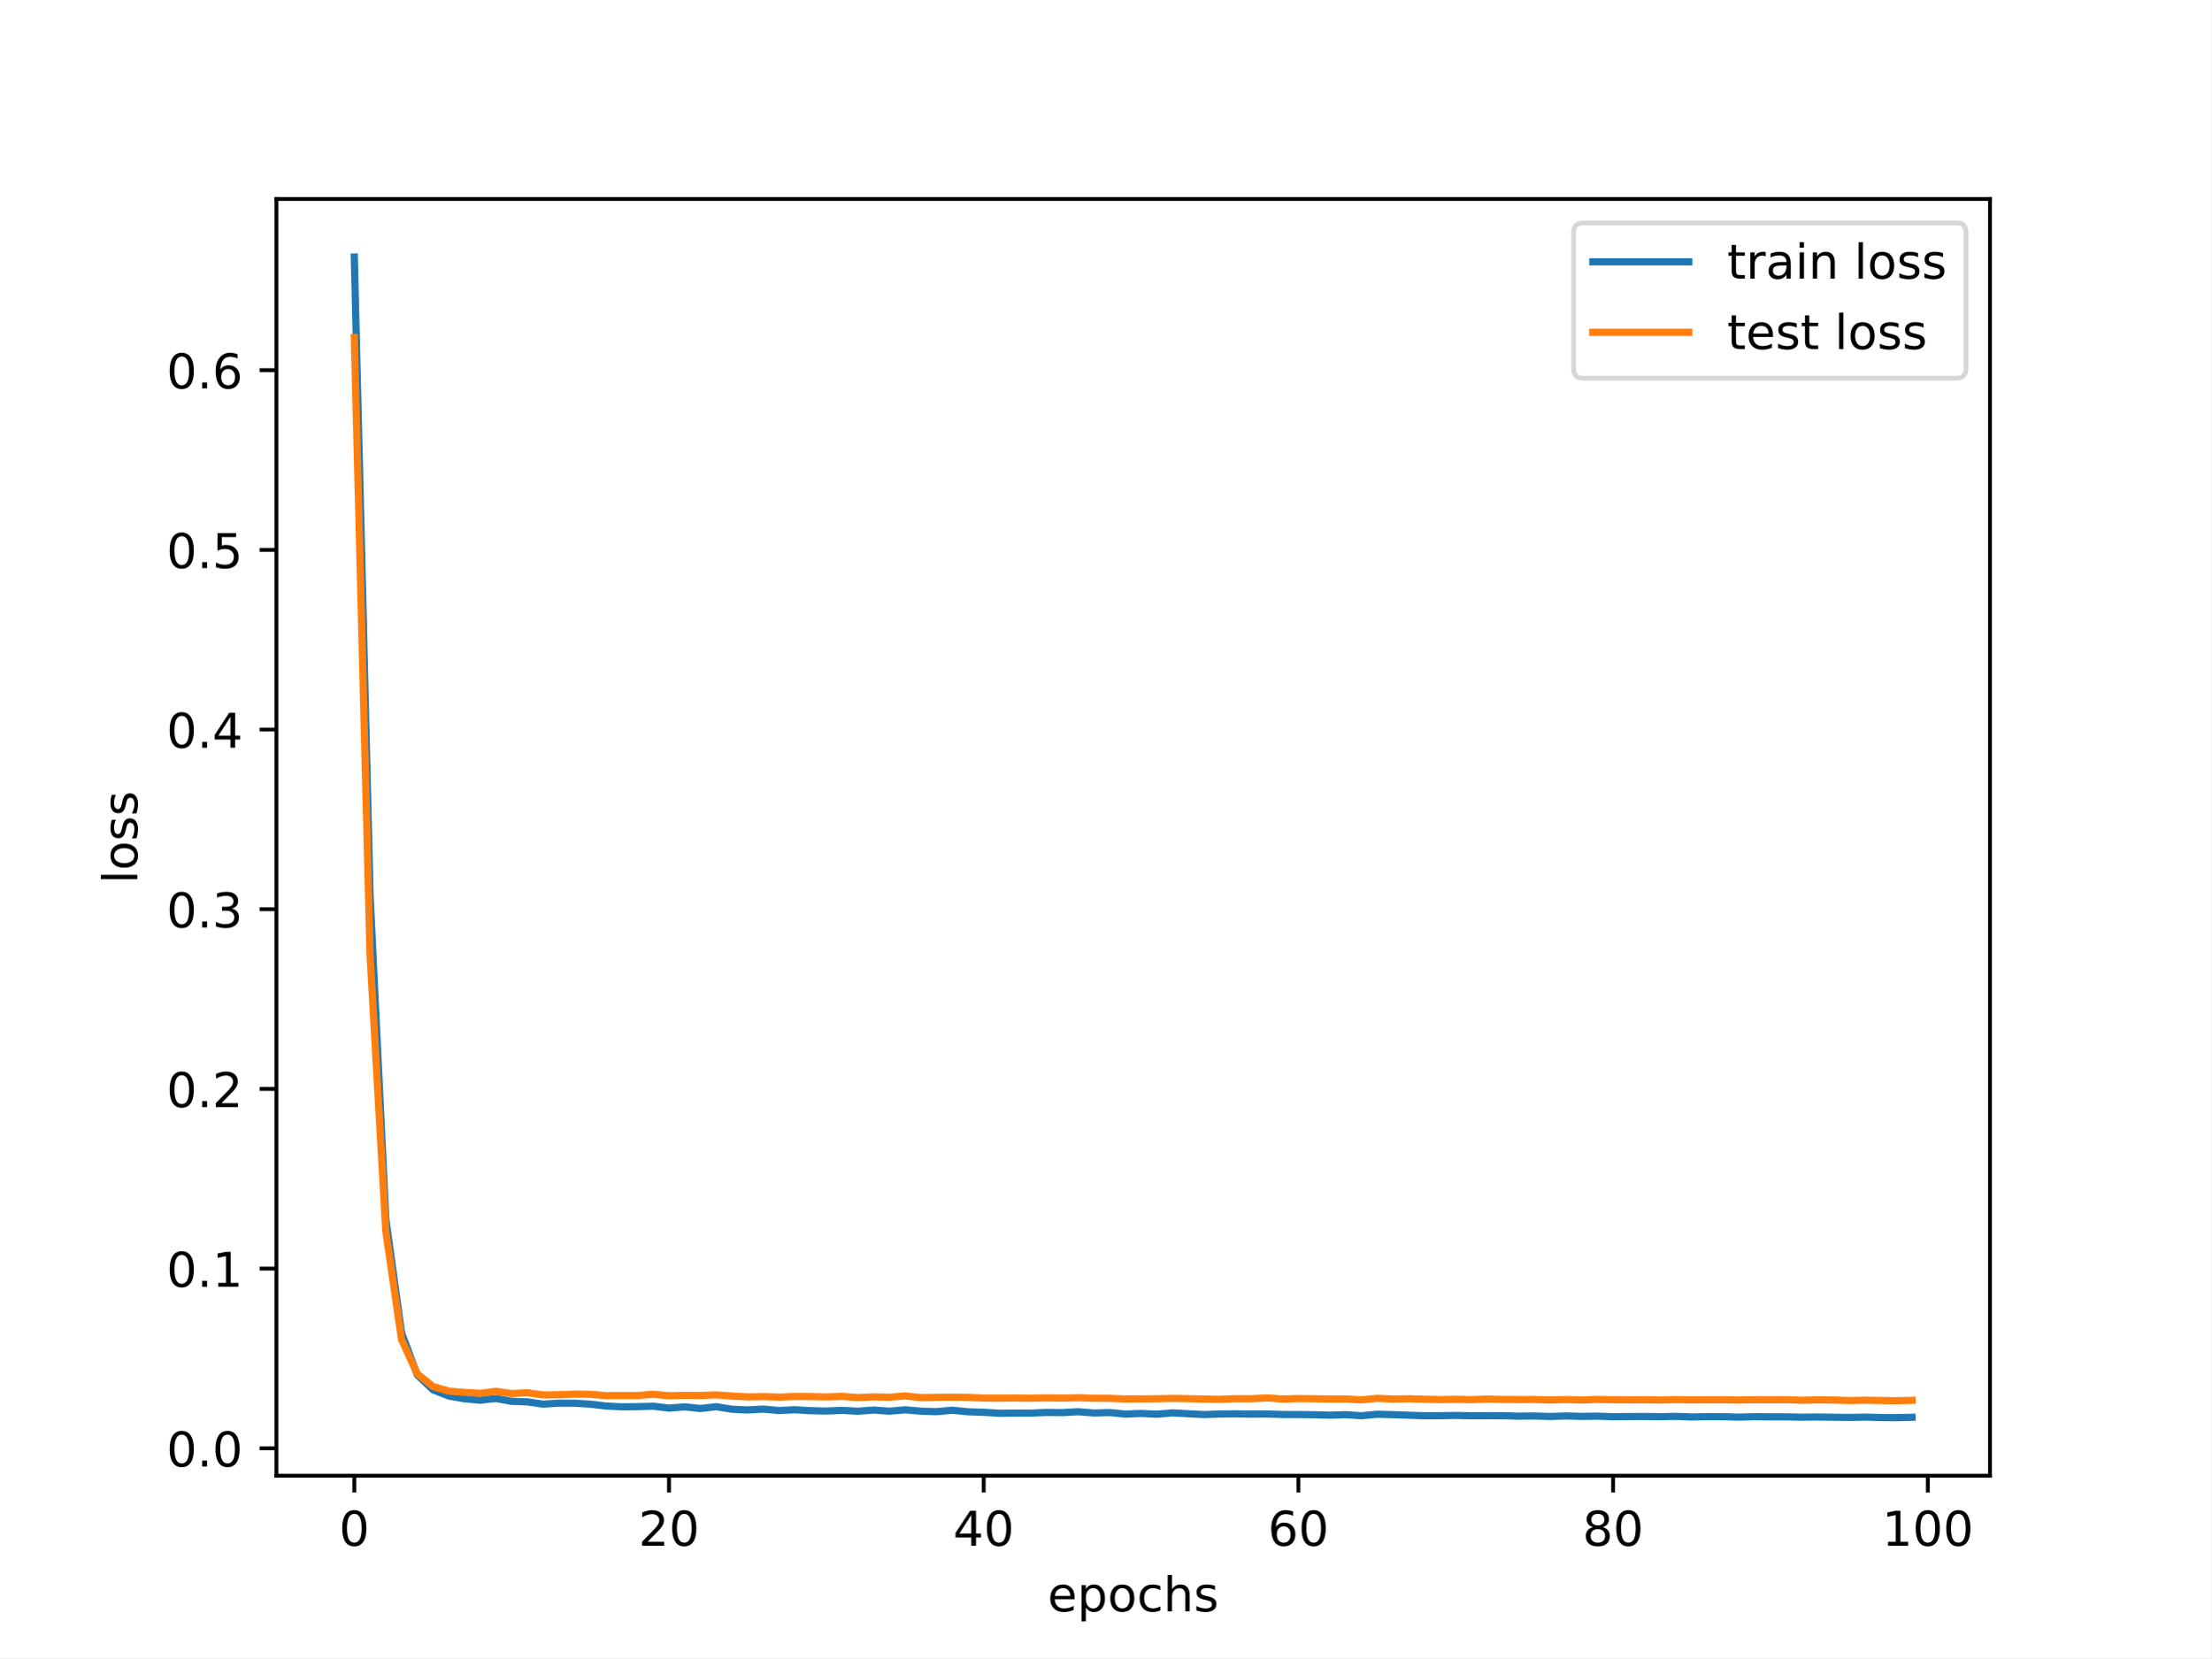
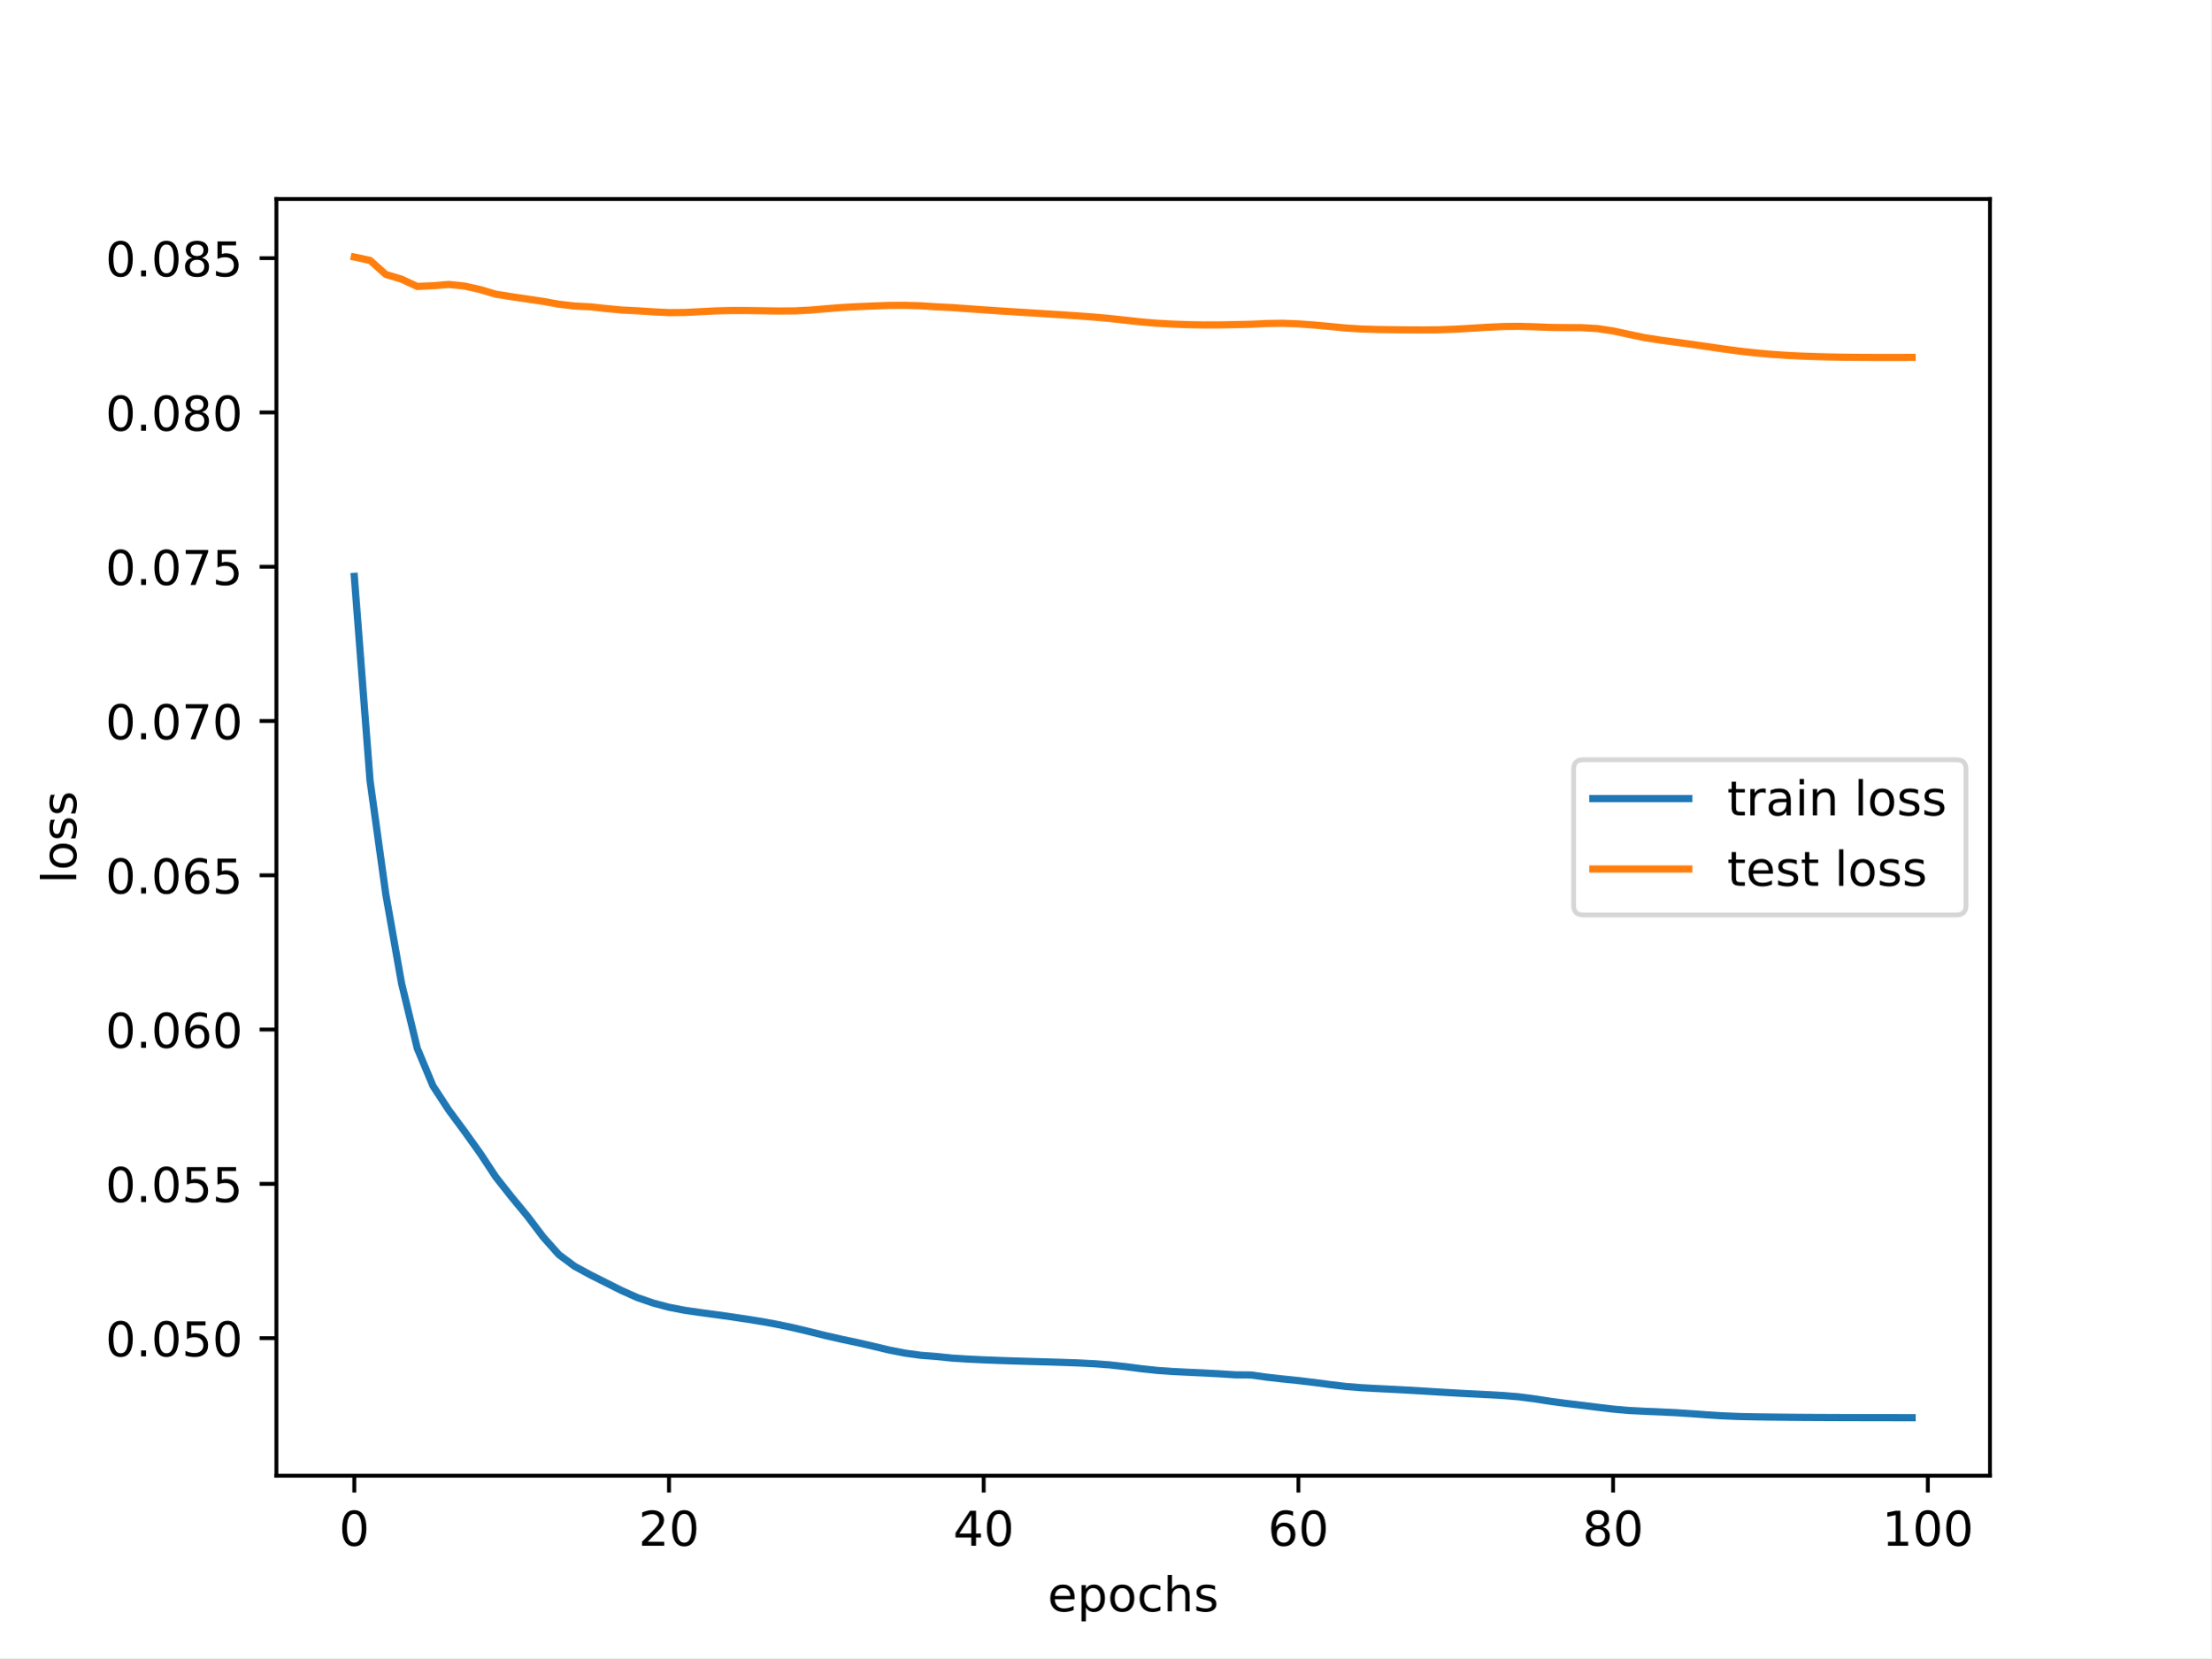
<svg xmlns="http://www.w3.org/2000/svg" xmlns:xlink="http://www.w3.org/1999/xlink" width="460.8pt" height="345.6pt" viewBox="0 0 460.8 345.6" version="1.1">
  <defs>
    <style type="text/css">*{stroke-linejoin: round; stroke-linecap: butt}</style>
  </defs>
  <g id="figure_1">
    <g id="patch_1">
      <path d="M 0 345.6  L 460.8 345.6  L 460.8 0  L 0 0  z " style="fill: #ffffff" />
    </g>
    <g id="axes_1">
      <g id="patch_2">
        <path d="M 57.6 307.584  L 414.72 307.584  L 414.72 41.472  L 57.6 41.472  z " style="fill: #ffffff" />
      </g>
      <g id="matplotlib.axis_1">
        <g id="xtick_1">
          <g id="line2d_1">
            <defs>
-               <path id="m723327fd9d" d="M 0 0  L 0 3.5  " style="stroke: #000000; stroke-width: 0.8" />
-             </defs>
-             <g>
-               <use xlink:href="#m723327fd9d" x="73.833" y="307.584" style="stroke: #000000; stroke-width: 0.8" />
+               <path id="m150bc3e325" d="M 0 0  L 0 3.5  " style="stroke: #000000; stroke-width: 0.8" />
+             </defs>
+             <g>
+               <use xlink:href="#m150bc3e325" x="73.833" y="307.584" style="stroke: #000000; stroke-width: 0.8" />
            </g>
          </g>
          <g id="text_1">
            <g transform="translate(70.65148 322.1824) scale(0.1 -0.1)">
              <defs>
                <path id="DejaVuSans-30" d="M 2034 4250  Q 1547 4250 1301 3770  Q 1056 3291 1056 2328  Q 1056 1369 1301 889  Q 1547 409 2034 409  Q 2525 409 2770 889  Q 3016 1369 3016 2328  Q 3016 3291 2770 3770  Q 2525 4250 2034 4250  z M 2034 4750  Q 2819 4750 3233 4129  Q 3647 3509 3647 2328  Q 3647 1150 3233 529  Q 2819 -91 2034 -91  Q 1250 -91 836 529  Q 422 1150 422 2328  Q 422 3509 836 4129  Q 1250 4750 2034 4750  z " transform="scale(0.015625)" />
              </defs>
              <use xlink:href="#DejaVuSans-30" />
            </g>
          </g>
        </g>
        <g id="xtick_2">
          <g id="line2d_2">
            <g>
-               <use xlink:href="#m723327fd9d" x="139.42" y="307.584" style="stroke: #000000; stroke-width: 0.8" />
+               <use xlink:href="#m150bc3e325" x="139.42" y="307.584" style="stroke: #000000; stroke-width: 0.8" />
            </g>
          </g>
          <g id="text_2">
            <g transform="translate(133.057 322.1824) scale(0.1 -0.1)">
              <defs>
                <path id="DejaVuSans-32" d="M 1228 531  L 3431 531  L 3431 0  L 469 0  L 469 531  Q 828 903 1448 1529  Q 2069 2156 2228 2338  Q 2531 2678 2651 2914  Q 2772 3150 2772 3378  Q 2772 3750 2511 3984  Q 2250 4219 1831 4219  Q 1534 4219 1204 4116  Q 875 4013 500 3803  L 500 4441  Q 881 4594 1212 4672  Q 1544 4750 1819 4750  Q 2544 4750 2975 4387  Q 3406 4025 3406 3419  Q 3406 3131 3298 2873  Q 3191 2616 2906 2266  Q 2828 2175 2409 1742  Q 1991 1309 1228 531  z " transform="scale(0.015625)" />
              </defs>
              <use xlink:href="#DejaVuSans-32" />
              <use xlink:href="#DejaVuSans-30" x="63.623" />
            </g>
          </g>
        </g>
        <g id="xtick_3">
          <g id="line2d_3">
            <g>
-               <use xlink:href="#m723327fd9d" x="205.006" y="307.584" style="stroke: #000000; stroke-width: 0.8" />
+               <use xlink:href="#m150bc3e325" x="205.006" y="307.584" style="stroke: #000000; stroke-width: 0.8" />
            </g>
          </g>
          <g id="text_3">
            <g transform="translate(198.6438 322.1824) scale(0.1 -0.1)">
              <defs>
                <path id="DejaVuSans-34" d="M 2419 4116  L 825 1625  L 2419 1625  L 2419 4116  z M 2253 4666  L 3047 4666  L 3047 1625  L 3713 1625  L 3713 1100  L 3047 1100  L 3047 0  L 2419 0  L 2419 1100  L 313 1100  L 313 1709  L 2253 4666  z " transform="scale(0.015625)" />
              </defs>
              <use xlink:href="#DejaVuSans-34" />
              <use xlink:href="#DejaVuSans-30" x="63.623" />
            </g>
          </g>
        </g>
        <g id="xtick_4">
          <g id="line2d_4">
            <g>
-               <use xlink:href="#m723327fd9d" x="270.593" y="307.584" style="stroke: #000000; stroke-width: 0.8" />
+               <use xlink:href="#m150bc3e325" x="270.593" y="307.584" style="stroke: #000000; stroke-width: 0.8" />
            </g>
          </g>
          <g id="text_4">
            <g transform="translate(264.2306 322.1824) scale(0.1 -0.1)">
              <defs>
                <path id="DejaVuSans-36" d="M 2113 2584  Q 1688 2584 1439 2293  Q 1191 2003 1191 1497  Q 1191 994 1439 701  Q 1688 409 2113 409  Q 2538 409 2786 701  Q 3034 994 3034 1497  Q 3034 2003 2786 2293  Q 2538 2584 2113 2584  z M 3366 4563  L 3366 3988  Q 3128 4100 2886 4159  Q 2644 4219 2406 4219  Q 1781 4219 1451 3797  Q 1122 3375 1075 2522  Q 1259 2794 1537 2939  Q 1816 3084 2150 3084  Q 2853 3084 3261 2657  Q 3669 2231 3669 1497  Q 3669 778 3244 343  Q 2819 -91 2113 -91  Q 1303 -91 875 529  Q 447 1150 447 2328  Q 447 3434 972 4092  Q 1497 4750 2381 4750  Q 2619 4750 2861 4703  Q 3103 4656 3366 4563  z " transform="scale(0.015625)" />
              </defs>
              <use xlink:href="#DejaVuSans-36" />
              <use xlink:href="#DejaVuSans-30" x="63.623" />
            </g>
          </g>
        </g>
        <g id="xtick_5">
          <g id="line2d_5">
            <g>
-               <use xlink:href="#m723327fd9d" x="336.18" y="307.584" style="stroke: #000000; stroke-width: 0.8" />
+               <use xlink:href="#m150bc3e325" x="336.18" y="307.584" style="stroke: #000000; stroke-width: 0.8" />
            </g>
          </g>
          <g id="text_5">
            <g transform="translate(329.8173 322.1824) scale(0.1 -0.1)">
              <defs>
                <path id="DejaVuSans-38" d="M 2034 2216  Q 1584 2216 1326 1975  Q 1069 1734 1069 1313  Q 1069 891 1326 650  Q 1584 409 2034 409  Q 2484 409 2743 651  Q 3003 894 3003 1313  Q 3003 1734 2745 1975  Q 2488 2216 2034 2216  z M 1403 2484  Q 997 2584 770 2862  Q 544 3141 544 3541  Q 544 4100 942 4425  Q 1341 4750 2034 4750  Q 2731 4750 3128 4425  Q 3525 4100 3525 3541  Q 3525 3141 3298 2862  Q 3072 2584 2669 2484  Q 3125 2378 3379 2068  Q 3634 1759 3634 1313  Q 3634 634 3220 271  Q 2806 -91 2034 -91  Q 1263 -91 848 271  Q 434 634 434 1313  Q 434 1759 690 2068  Q 947 2378 1403 2484  z M 1172 3481  Q 1172 3119 1398 2916  Q 1625 2713 2034 2713  Q 2441 2713 2670 2916  Q 2900 3119 2900 3481  Q 2900 3844 2670 4047  Q 2441 4250 2034 4250  Q 1625 4250 1398 4047  Q 1172 3844 1172 3481  z " transform="scale(0.015625)" />
              </defs>
              <use xlink:href="#DejaVuSans-38" />
              <use xlink:href="#DejaVuSans-30" x="63.623" />
            </g>
          </g>
        </g>
        <g id="xtick_6">
          <g id="line2d_6">
            <g>
-               <use xlink:href="#m723327fd9d" x="401.767" y="307.584" style="stroke: #000000; stroke-width: 0.8" />
+               <use xlink:href="#m150bc3e325" x="401.767" y="307.584" style="stroke: #000000; stroke-width: 0.8" />
            </g>
          </g>
          <g id="text_6">
            <g transform="translate(392.2229 322.1824) scale(0.1 -0.1)">
              <defs>
                <path id="DejaVuSans-31" d="M 794 531  L 1825 531  L 1825 4091  L 703 3866  L 703 4441  L 1819 4666  L 2450 4666  L 2450 531  L 3481 531  L 3481 0  L 794 0  L 794 531  z " transform="scale(0.015625)" />
              </defs>
              <use xlink:href="#DejaVuSans-31" />
              <use xlink:href="#DejaVuSans-30" x="63.623" />
              <use xlink:href="#DejaVuSans-30" x="127.246" />
            </g>
          </g>
        </g>
        <g id="text_7">
          <g transform="translate(218.3272 335.8606) scale(0.1 -0.1)">
            <defs>
              <path id="DejaVuSans-65" d="M 3597 1894  L 3597 1613  L 953 1613  Q 991 1019 1311 708  Q 1631 397 2203 397  Q 2534 397 2845 478  Q 3156 559 3463 722  L 3463 178  Q 3153 47 2828 -22  Q 2503 -91 2169 -91  Q 1331 -91 842 396  Q 353 884 353 1716  Q 353 2575 817 3079  Q 1281 3584 2069 3584  Q 2775 3584 3186 3129  Q 3597 2675 3597 1894  z M 3022 2063  Q 3016 2534 2758 2815  Q 2500 3097 2075 3097  Q 1594 3097 1305 2825  Q 1016 2553 972 2059  L 3022 2063  z " transform="scale(0.015625)" />
              <path id="DejaVuSans-70" d="M 1159 525  L 1159 -1331  L 581 -1331  L 581 3500  L 1159 3500  L 1159 2969  Q 1341 3281 1617 3432  Q 1894 3584 2278 3584  Q 2916 3584 3314 3078  Q 3713 2572 3713 1747  Q 3713 922 3314 415  Q 2916 -91 2278 -91  Q 1894 -91 1617 61  Q 1341 213 1159 525  z M 3116 1747  Q 3116 2381 2855 2742  Q 2594 3103 2138 3103  Q 1681 3103 1420 2742  Q 1159 2381 1159 1747  Q 1159 1113 1420 752  Q 1681 391 2138 391  Q 2594 391 2855 752  Q 3116 1113 3116 1747  z " transform="scale(0.015625)" />
              <path id="DejaVuSans-6f" d="M 1959 3097  Q 1497 3097 1228 2736  Q 959 2375 959 1747  Q 959 1119 1226 758  Q 1494 397 1959 397  Q 2419 397 2687 759  Q 2956 1122 2956 1747  Q 2956 2369 2687 2733  Q 2419 3097 1959 3097  z M 1959 3584  Q 2709 3584 3137 3096  Q 3566 2609 3566 1747  Q 3566 888 3137 398  Q 2709 -91 1959 -91  Q 1206 -91 779 398  Q 353 888 353 1747  Q 353 2609 779 3096  Q 1206 3584 1959 3584  z " transform="scale(0.015625)" />
              <path id="DejaVuSans-63" d="M 3122 3366  L 3122 2828  Q 2878 2963 2633 3030  Q 2388 3097 2138 3097  Q 1578 3097 1268 2742  Q 959 2388 959 1747  Q 959 1106 1268 751  Q 1578 397 2138 397  Q 2388 397 2633 464  Q 2878 531 3122 666  L 3122 134  Q 2881 22 2623 -34  Q 2366 -91 2075 -91  Q 1284 -91 818 406  Q 353 903 353 1747  Q 353 2603 823 3093  Q 1294 3584 2113 3584  Q 2378 3584 2631 3529  Q 2884 3475 3122 3366  z " transform="scale(0.015625)" />
              <path id="DejaVuSans-68" d="M 3513 2113  L 3513 0  L 2938 0  L 2938 2094  Q 2938 2591 2744 2837  Q 2550 3084 2163 3084  Q 1697 3084 1428 2787  Q 1159 2491 1159 1978  L 1159 0  L 581 0  L 581 4863  L 1159 4863  L 1159 2956  Q 1366 3272 1645 3428  Q 1925 3584 2291 3584  Q 2894 3584 3203 3211  Q 3513 2838 3513 2113  z " transform="scale(0.015625)" />
              <path id="DejaVuSans-73" d="M 2834 3397  L 2834 2853  Q 2591 2978 2328 3040  Q 2066 3103 1784 3103  Q 1356 3103 1142 2972  Q 928 2841 928 2578  Q 928 2378 1081 2264  Q 1234 2150 1697 2047  L 1894 2003  Q 2506 1872 2764 1633  Q 3022 1394 3022 966  Q 3022 478 2636 193  Q 2250 -91 1575 -91  Q 1294 -91 989 -36  Q 684 19 347 128  L 347 722  Q 666 556 975 473  Q 1284 391 1588 391  Q 1994 391 2212 530  Q 2431 669 2431 922  Q 2431 1156 2273 1281  Q 2116 1406 1581 1522  L 1381 1569  Q 847 1681 609 1914  Q 372 2147 372 2553  Q 372 3047 722 3315  Q 1072 3584 1716 3584  Q 2034 3584 2315 3537  Q 2597 3491 2834 3397  z " transform="scale(0.015625)" />
            </defs>
            <use xlink:href="#DejaVuSans-65" />
            <use xlink:href="#DejaVuSans-70" x="61.523" />
            <use xlink:href="#DejaVuSans-6f" x="125" />
            <use xlink:href="#DejaVuSans-63" x="186.182" />
            <use xlink:href="#DejaVuSans-68" x="241.162" />
            <use xlink:href="#DejaVuSans-73" x="304.541" />
          </g>
        </g>
      </g>
      <g id="matplotlib.axis_2">
        <g id="ytick_1">
          <g id="line2d_7">
            <defs>
-               <path id="m10e8b58c1a" d="M 0 0  L -3.5 0  " style="stroke: #000000; stroke-width: 0.8" />
-             </defs>
-             <g>
-               <use xlink:href="#m10e8b58c1a" x="57.6" y="301.87" style="stroke: #000000; stroke-width: 0.8" />
+               <path id="m9193fe2ffe" d="M 0 0  L -3.5 0  " style="stroke: #000000; stroke-width: 0.8" />
+             </defs>
+             <g>
+               <use xlink:href="#m9193fe2ffe" x="57.6" y="278.914" style="stroke: #000000; stroke-width: 0.8" />
            </g>
          </g>
          <g id="text_8">
-             <g transform="translate(34.69687 305.6693) scale(0.1 -0.1)">
+             <g transform="translate(21.97188 282.7131) scale(0.1 -0.1)">
              <defs>
                <path id="DejaVuSans-2e" d="M 684 794  L 1344 794  L 1344 0  L 684 0  L 684 794  z " transform="scale(0.015625)" />
-               </defs>
-               <use xlink:href="#DejaVuSans-30" />
-               <use xlink:href="#DejaVuSans-2e" x="63.623" />
-               <use xlink:href="#DejaVuSans-30" x="95.41" />
+                 <path id="DejaVuSans-35" d="M 691 4666  L 3169 4666  L 3169 4134  L 1269 4134  L 1269 2991  Q 1406 3038 1543 3061  Q 1681 3084 1819 3084  Q 2600 3084 3056 2656  Q 3513 2228 3513 1497  Q 3513 744 3044 326  Q 2575 -91 1722 -91  Q 1428 -91 1123 -41  Q 819 9 494 109  L 494 744  Q 775 591 1075 516  Q 1375 441 1709 441  Q 2250 441 2565 725  Q 2881 1009 2881 1497  Q 2881 1984 2565 2268  Q 2250 2553 1709 2553  Q 1456 2553 1204 2497  Q 953 2441 691 2322  L 691 4666  z " transform="scale(0.015625)" />
+               </defs>
+               <use xlink:href="#DejaVuSans-30" />
+               <use xlink:href="#DejaVuSans-2e" x="63.623" />
+               <use xlink:href="#DejaVuSans-30" x="95.41" />
+               <use xlink:href="#DejaVuSans-35" x="159.033" />
+               <use xlink:href="#DejaVuSans-30" x="222.656" />
            </g>
          </g>
        </g>
        <g id="ytick_2">
          <g id="line2d_8">
            <g>
-               <use xlink:href="#m10e8b58c1a" x="57.6" y="264.416" style="stroke: #000000; stroke-width: 0.8" />
+               <use xlink:href="#m9193fe2ffe" x="57.6" y="246.755" style="stroke: #000000; stroke-width: 0.8" />
            </g>
          </g>
          <g id="text_9">
-             <g transform="translate(34.69687 268.2156) scale(0.1 -0.1)">
-               <use xlink:href="#DejaVuSans-30" />
-               <use xlink:href="#DejaVuSans-2e" x="63.623" />
-               <use xlink:href="#DejaVuSans-31" x="95.41" />
+             <g transform="translate(21.97188 250.554) scale(0.1 -0.1)">
+               <use xlink:href="#DejaVuSans-30" />
+               <use xlink:href="#DejaVuSans-2e" x="63.623" />
+               <use xlink:href="#DejaVuSans-30" x="95.41" />
+               <use xlink:href="#DejaVuSans-35" x="159.033" />
+               <use xlink:href="#DejaVuSans-35" x="222.656" />
            </g>
          </g>
        </g>
        <g id="ytick_3">
          <g id="line2d_9">
            <g>
-               <use xlink:href="#m10e8b58c1a" x="57.6" y="226.963" style="stroke: #000000; stroke-width: 0.8" />
+               <use xlink:href="#m9193fe2ffe" x="57.6" y="214.596" style="stroke: #000000; stroke-width: 0.8" />
            </g>
          </g>
          <g id="text_10">
-             <g transform="translate(34.69687 230.762) scale(0.1 -0.1)">
-               <use xlink:href="#DejaVuSans-30" />
-               <use xlink:href="#DejaVuSans-2e" x="63.623" />
-               <use xlink:href="#DejaVuSans-32" x="95.41" />
+             <g transform="translate(21.97188 218.3948) scale(0.1 -0.1)">
+               <use xlink:href="#DejaVuSans-30" />
+               <use xlink:href="#DejaVuSans-2e" x="63.623" />
+               <use xlink:href="#DejaVuSans-30" x="95.41" />
+               <use xlink:href="#DejaVuSans-36" x="159.033" />
+               <use xlink:href="#DejaVuSans-30" x="222.656" />
            </g>
          </g>
        </g>
        <g id="ytick_4">
          <g id="line2d_10">
            <g>
-               <use xlink:href="#m10e8b58c1a" x="57.6" y="189.509" style="stroke: #000000; stroke-width: 0.8" />
+               <use xlink:href="#m9193fe2ffe" x="57.6" y="182.436" style="stroke: #000000; stroke-width: 0.8" />
            </g>
          </g>
          <g id="text_11">
-             <g transform="translate(34.69687 193.3083) scale(0.1 -0.1)">
-               <defs>
-                 <path id="DejaVuSans-33" d="M 2597 2516  Q 3050 2419 3304 2112  Q 3559 1806 3559 1356  Q 3559 666 3084 287  Q 2609 -91 1734 -91  Q 1441 -91 1130 -33  Q 819 25 488 141  L 488 750  Q 750 597 1062 519  Q 1375 441 1716 441  Q 2309 441 2620 675  Q 2931 909 2931 1356  Q 2931 1769 2642 2001  Q 2353 2234 1838 2234  L 1294 2234  L 1294 2753  L 1863 2753  Q 2328 2753 2575 2939  Q 2822 3125 2822 3475  Q 2822 3834 2567 4026  Q 2313 4219 1838 4219  Q 1578 4219 1281 4162  Q 984 4106 628 3988  L 628 4550  Q 988 4650 1302 4700  Q 1616 4750 1894 4750  Q 2613 4750 3031 4423  Q 3450 4097 3450 3541  Q 3450 3153 3228 2886  Q 3006 2619 2597 2516  z " transform="scale(0.015625)" />
-               </defs>
-               <use xlink:href="#DejaVuSans-30" />
-               <use xlink:href="#DejaVuSans-2e" x="63.623" />
-               <use xlink:href="#DejaVuSans-33" x="95.41" />
+             <g transform="translate(21.97188 186.2356) scale(0.1 -0.1)">
+               <use xlink:href="#DejaVuSans-30" />
+               <use xlink:href="#DejaVuSans-2e" x="63.623" />
+               <use xlink:href="#DejaVuSans-30" x="95.41" />
+               <use xlink:href="#DejaVuSans-36" x="159.033" />
+               <use xlink:href="#DejaVuSans-35" x="222.656" />
            </g>
          </g>
        </g>
        <g id="ytick_5">
          <g id="line2d_11">
            <g>
-               <use xlink:href="#m10e8b58c1a" x="57.6" y="152.055" style="stroke: #000000; stroke-width: 0.8" />
+               <use xlink:href="#m9193fe2ffe" x="57.6" y="150.277" style="stroke: #000000; stroke-width: 0.8" />
            </g>
          </g>
          <g id="text_12">
-             <g transform="translate(34.69687 155.8547) scale(0.1 -0.1)">
-               <use xlink:href="#DejaVuSans-30" />
-               <use xlink:href="#DejaVuSans-2e" x="63.623" />
-               <use xlink:href="#DejaVuSans-34" x="95.41" />
+             <g transform="translate(21.97188 154.0765) scale(0.1 -0.1)">
+               <defs>
+                 <path id="DejaVuSans-37" d="M 525 4666  L 3525 4666  L 3525 4397  L 1831 0  L 1172 0  L 2766 4134  L 525 4134  L 525 4666  z " transform="scale(0.015625)" />
+               </defs>
+               <use xlink:href="#DejaVuSans-30" />
+               <use xlink:href="#DejaVuSans-2e" x="63.623" />
+               <use xlink:href="#DejaVuSans-30" x="95.41" />
+               <use xlink:href="#DejaVuSans-37" x="159.033" />
+               <use xlink:href="#DejaVuSans-30" x="222.656" />
            </g>
          </g>
        </g>
        <g id="ytick_6">
          <g id="line2d_12">
            <g>
-               <use xlink:href="#m10e8b58c1a" x="57.6" y="114.602" style="stroke: #000000; stroke-width: 0.8" />
+               <use xlink:href="#m9193fe2ffe" x="57.6" y="118.118" style="stroke: #000000; stroke-width: 0.8" />
            </g>
          </g>
          <g id="text_13">
-             <g transform="translate(34.69687 118.4011) scale(0.1 -0.1)">
-               <defs>
-                 <path id="DejaVuSans-35" d="M 691 4666  L 3169 4666  L 3169 4134  L 1269 4134  L 1269 2991  Q 1406 3038 1543 3061  Q 1681 3084 1819 3084  Q 2600 3084 3056 2656  Q 3513 2228 3513 1497  Q 3513 744 3044 326  Q 2575 -91 1722 -91  Q 1428 -91 1123 -41  Q 819 9 494 109  L 494 744  Q 775 591 1075 516  Q 1375 441 1709 441  Q 2250 441 2565 725  Q 2881 1009 2881 1497  Q 2881 1984 2565 2268  Q 2250 2553 1709 2553  Q 1456 2553 1204 2497  Q 953 2441 691 2322  L 691 4666  z " transform="scale(0.015625)" />
-               </defs>
-               <use xlink:href="#DejaVuSans-30" />
-               <use xlink:href="#DejaVuSans-2e" x="63.623" />
-               <use xlink:href="#DejaVuSans-35" x="95.41" />
+             <g transform="translate(21.97188 121.9173) scale(0.1 -0.1)">
+               <use xlink:href="#DejaVuSans-30" />
+               <use xlink:href="#DejaVuSans-2e" x="63.623" />
+               <use xlink:href="#DejaVuSans-30" x="95.41" />
+               <use xlink:href="#DejaVuSans-37" x="159.033" />
+               <use xlink:href="#DejaVuSans-35" x="222.656" />
            </g>
          </g>
        </g>
        <g id="ytick_7">
          <g id="line2d_13">
            <g>
-               <use xlink:href="#m10e8b58c1a" x="57.6" y="77.148" style="stroke: #000000; stroke-width: 0.8" />
+               <use xlink:href="#m9193fe2ffe" x="57.6" y="85.959" style="stroke: #000000; stroke-width: 0.8" />
            </g>
          </g>
          <g id="text_14">
-             <g transform="translate(34.69687 80.94744) scale(0.1 -0.1)">
-               <use xlink:href="#DejaVuSans-30" />
-               <use xlink:href="#DejaVuSans-2e" x="63.623" />
-               <use xlink:href="#DejaVuSans-36" x="95.41" />
-             </g>
-           </g>
-         </g>
-         <g id="text_15">
-           <g transform="translate(28.61719 184.1858) rotate(-90) scale(0.1 -0.1)">
+             <g transform="translate(21.97188 89.75817) scale(0.1 -0.1)">
+               <use xlink:href="#DejaVuSans-30" />
+               <use xlink:href="#DejaVuSans-2e" x="63.623" />
+               <use xlink:href="#DejaVuSans-30" x="95.41" />
+               <use xlink:href="#DejaVuSans-38" x="159.033" />
+               <use xlink:href="#DejaVuSans-30" x="222.656" />
+             </g>
+           </g>
+         </g>
+         <g id="ytick_8">
+           <g id="line2d_14">
+             <g>
+               <use xlink:href="#m9193fe2ffe" x="57.6" y="53.8" style="stroke: #000000; stroke-width: 0.8" />
+             </g>
+           </g>
+           <g id="text_15">
+             <g transform="translate(21.97188 57.59902) scale(0.1 -0.1)">
+               <use xlink:href="#DejaVuSans-30" />
+               <use xlink:href="#DejaVuSans-2e" x="63.623" />
+               <use xlink:href="#DejaVuSans-30" x="95.41" />
+               <use xlink:href="#DejaVuSans-38" x="159.033" />
+               <use xlink:href="#DejaVuSans-35" x="222.656" />
+             </g>
+           </g>
+         </g>
+         <g id="text_16">
+           <g transform="translate(15.89219 184.1858) rotate(-90) scale(0.1 -0.1)">
            <defs>
              <path id="DejaVuSans-6c" d="M 603 4863  L 1178 4863  L 1178 0  L 603 0  L 603 4863  z " transform="scale(0.015625)" />
            </defs>
            <use xlink:href="#DejaVuSans-6c" />
            <use xlink:href="#DejaVuSans-6f" x="27.783" />
            <use xlink:href="#DejaVuSans-73" x="88.965" />
            <use xlink:href="#DejaVuSans-73" x="141.064" />
          </g>
        </g>
      </g>
-       <g id="line2d_14">
-         <path d="M 73.833 53.568  L 77.112 186.433  L 80.391 253.994  L 83.671 277.785  L 86.95 286.56  L 90.229 289.676  L 93.509 290.971  L 96.788 291.556  L 100.067 291.856  L 103.347 291.487  L 106.626 292.084  L 109.905 292.19  L 113.185 292.674  L 116.464 292.462  L 119.743 292.47  L 123.023 292.676  L 126.302 293.066  L 129.581 293.23  L 132.861 293.193  L 136.14 293.102  L 139.42 293.498  L 142.699 293.236  L 145.978 293.578  L 149.258 293.201  L 152.537 293.735  L 155.816 293.879  L 159.096 293.7  L 162.375 293.999  L 165.654 293.838  L 168.934 294.037  L 172.213 294.11  L 175.492 293.965  L 178.772 294.156  L 182.051 293.903  L 185.33 294.141  L 188.61 293.856  L 191.889 294.132  L 195.168 294.243  L 198.448 293.938  L 201.727 294.267  L 205.006 294.374  L 208.286 294.574  L 211.565 294.545  L 214.844 294.541  L 218.124 294.401  L 221.403 294.435  L 224.682 294.255  L 227.962 294.513  L 231.241 294.425  L 234.52 294.748  L 237.8 294.61  L 241.079 294.767  L 244.358 294.495  L 247.638 294.674  L 250.917 294.841  L 254.196 294.734  L 257.476 294.688  L 260.755 294.749  L 264.034 294.727  L 267.314 294.831  L 270.593 294.838  L 273.872 294.88  L 277.152 294.97  L 280.431 294.864  L 283.71 295.087  L 286.99 294.774  L 290.269 294.865  L 293.548 294.977  L 296.828 295.091  L 300.107 295.082  L 303.386 295.023  L 306.666 295.095  L 309.945 295.076  L 313.224 295.087  L 316.504 295.172  L 319.783 295.137  L 323.062 295.245  L 326.342 295.127  L 329.621 295.226  L 332.9 295.174  L 336.18 295.292  L 339.459 295.253  L 342.739 295.241  L 346.018 295.288  L 349.297 295.215  L 352.577 295.344  L 355.856 295.272  L 359.135 295.286  L 362.415 295.375  L 365.694 295.283  L 368.973 295.316  L 372.253 295.318  L 375.532 295.391  L 378.811 295.348  L 382.091 295.398  L 385.37 295.44  L 388.649 295.371  L 391.929 295.46  L 395.208 295.488  L 398.487 295.406  " clip-path="url(#p25b3f597ab)" style="fill: none; stroke: #1f77b4; stroke-width: 1.5; stroke-linecap: square" />
-       </g>
      <g id="line2d_15">
-         <path d="M 73.833 70.335  L 77.112 199.087  L 80.391 256.582  L 83.671 279.19  L 86.95 286.336  L 90.229 288.996  L 93.509 289.953  L 96.788 290.217  L 100.067 290.418  L 103.347 289.994  L 106.626 290.463  L 109.905 290.292  L 113.185 290.75  L 116.464 290.709  L 119.743 290.582  L 123.023 290.613  L 126.302 290.892  L 129.581 290.877  L 132.861 290.883  L 136.14 290.601  L 139.42 290.923  L 142.699 290.846  L 145.978 290.865  L 149.258 290.742  L 152.537 290.983  L 155.816 291.158  L 159.096 291.099  L 162.375 291.211  L 165.654 291.074  L 168.934 291.088  L 172.213 291.172  L 175.492 291.054  L 178.772 291.301  L 182.051 291.161  L 185.33 291.239  L 188.61 290.955  L 191.889 291.313  L 195.168 291.258  L 198.448 291.216  L 201.727 291.265  L 205.006 291.402  L 208.286 291.426  L 211.565 291.388  L 214.844 291.443  L 218.124 291.357  L 221.403 291.418  L 224.682 291.328  L 227.962 291.443  L 231.241 291.455  L 234.52 291.583  L 237.8 291.572  L 241.079 291.545  L 244.358 291.467  L 247.638 291.528  L 250.917 291.608  L 254.196 291.668  L 257.476 291.526  L 260.755 291.546  L 264.034 291.37  L 267.314 291.6  L 270.593 291.505  L 273.872 291.542  L 277.152 291.599  L 280.431 291.593  L 283.71 291.779  L 286.99 291.453  L 290.269 291.607  L 293.548 291.541  L 296.828 291.641  L 300.107 291.727  L 303.386 291.656  L 306.666 291.742  L 309.945 291.611  L 313.224 291.7  L 316.504 291.714  L 319.783 291.707  L 323.062 291.804  L 326.342 291.706  L 329.621 291.82  L 332.9 291.691  L 336.18 291.751  L 339.459 291.778  L 342.739 291.757  L 346.018 291.815  L 349.297 291.722  L 352.577 291.795  L 355.856 291.765  L 359.135 291.759  L 362.415 291.815  L 365.694 291.749  L 368.973 291.769  L 372.253 291.739  L 375.532 291.858  L 378.811 291.779  L 382.091 291.806  L 385.37 291.919  L 388.649 291.848  L 391.929 291.905  L 395.208 291.96  L 398.487 291.873  " clip-path="url(#p25b3f597ab)" style="fill: none; stroke: #ff7f0e; stroke-width: 1.5; stroke-linecap: square" />
+         <path d="M 73.833 120.134  L 77.112 162.702  L 80.391 186.361  L 83.671 204.917  L 86.95 218.493  L 90.229 226.339  L 93.509 231.361  L 96.788 235.796  L 100.067 240.379  L 103.347 245.352  L 106.626 249.505  L 109.905 253.474  L 113.185 257.817  L 116.464 261.502  L 119.743 263.937  L 123.023 265.717  L 126.302 267.366  L 129.581 269.009  L 132.861 270.473  L 136.14 271.603  L 139.42 272.479  L 142.699 273.106  L 145.978 273.583  L 149.258 274.026  L 152.537 274.485  L 155.816 274.975  L 159.096 275.511  L 162.375 276.118  L 165.654 276.823  L 168.934 277.616  L 172.213 278.424  L 175.492 279.167  L 178.772 279.865  L 182.051 280.615  L 185.33 281.396  L 188.61 282.037  L 191.889 282.487  L 195.168 282.735  L 198.448 283.077  L 201.727 283.282  L 205.006 283.44  L 208.286 283.568  L 211.565 283.677  L 214.844 283.774  L 218.124 283.866  L 221.403 283.964  L 224.682 284.08  L 227.962 284.24  L 231.241 284.487  L 234.52 284.852  L 237.8 285.28  L 241.079 285.63  L 244.358 285.86  L 247.638 286.025  L 250.917 286.177  L 254.196 286.351  L 257.476 286.565  L 260.755 286.591  L 264.034 287.056  L 267.314 287.421  L 270.593 287.756  L 273.872 288.155  L 277.152 288.586  L 280.431 288.977  L 283.71 289.244  L 286.99 289.423  L 290.269 289.585  L 293.548 289.761  L 296.828 289.956  L 300.107 290.159  L 303.386 290.351  L 306.666 290.523  L 309.945 290.684  L 313.224 290.869  L 316.504 291.14  L 319.783 291.564  L 323.062 292.072  L 326.342 292.511  L 329.621 292.907  L 332.9 293.317  L 336.18 293.704  L 339.459 293.987  L 342.739 294.159  L 346.018 294.293  L 349.297 294.455  L 352.577 294.668  L 355.856 294.907  L 359.135 295.112  L 362.415 295.243  L 365.694 295.314  L 368.973 295.359  L 372.253 295.394  L 375.532 295.421  L 378.811 295.44  L 382.091 295.455  L 385.37 295.465  L 388.649 295.473  L 391.929 295.479  L 395.208 295.484  L 398.487 295.488  " clip-path="url(#p8e95026d5b)" style="fill: none; stroke: #1f77b4; stroke-width: 1.5; stroke-linecap: square" />
+       </g>
+       <g id="line2d_16">
+         <path d="M 73.833 53.568  L 77.112 54.27  L 80.391 57.195  L 83.671 58.181  L 86.95 59.699  L 90.229 59.552  L 93.509 59.278  L 96.788 59.617  L 100.067 60.349  L 103.347 61.324  L 106.626 61.842  L 109.905 62.322  L 113.185 62.809  L 116.464 63.402  L 119.743 63.779  L 123.023 63.944  L 126.302 64.302  L 129.581 64.614  L 132.861 64.777  L 136.14 64.986  L 139.42 65.154  L 142.699 65.124  L 145.978 64.958  L 149.258 64.794  L 152.537 64.717  L 155.816 64.726  L 159.096 64.774  L 162.375 64.82  L 165.654 64.794  L 168.934 64.623  L 172.213 64.343  L 175.492 64.084  L 178.772 63.907  L 182.051 63.768  L 185.33 63.652  L 188.61 63.636  L 191.889 63.728  L 195.168 63.943  L 198.448 64.104  L 201.727 64.342  L 205.006 64.576  L 208.286 64.794  L 211.565 65.004  L 214.844 65.21  L 218.124 65.413  L 221.403 65.618  L 224.682 65.835  L 227.962 66.082  L 231.241 66.377  L 234.52 66.729  L 237.8 67.089  L 241.079 67.365  L 244.358 67.546  L 247.638 67.668  L 250.917 67.727  L 254.196 67.716  L 257.476 67.655  L 260.755 67.582  L 264.034 67.423  L 267.314 67.377  L 270.593 67.5  L 273.872 67.744  L 277.152 68.043  L 280.431 68.356  L 283.71 68.568  L 286.99 68.666  L 290.269 68.713  L 293.548 68.749  L 296.828 68.761  L 300.107 68.721  L 303.386 68.598  L 306.666 68.41  L 309.945 68.208  L 313.224 68.06  L 316.504 68.021  L 319.783 68.106  L 323.062 68.237  L 326.342 68.276  L 329.621 68.289  L 332.9 68.479  L 336.18 68.971  L 339.459 69.684  L 342.739 70.365  L 346.018 70.882  L 349.297 71.323  L 352.577 71.768  L 355.856 72.243  L 359.135 72.724  L 362.415 73.163  L 365.694 73.531  L 368.973 73.829  L 372.253 74.057  L 375.532 74.223  L 378.811 74.338  L 382.091 74.416  L 385.37 74.465  L 388.649 74.492  L 391.929 74.502  L 395.208 74.501  L 398.487 74.492  " clip-path="url(#p8e95026d5b)" style="fill: none; stroke: #ff7f0e; stroke-width: 1.5; stroke-linecap: square" />
      </g>
      <g id="patch_3">
        <path d="M 57.6 307.584  L 57.6 41.472  " style="fill: none; stroke: #000000; stroke-width: 0.8; stroke-linejoin: miter; stroke-linecap: square" />
      </g>
      <g id="patch_4">
        <path d="M 414.72 307.584  L 414.72 41.472  " style="fill: none; stroke: #000000; stroke-width: 0.8; stroke-linejoin: miter; stroke-linecap: square" />
      </g>
      <g id="patch_5">
        <path d="M 57.6 307.584  L 414.72 307.584  " style="fill: none; stroke: #000000; stroke-width: 0.8; stroke-linejoin: miter; stroke-linecap: square" />
      </g>
      <g id="patch_6">
        <path d="M 57.6 41.472  L 414.72 41.472  " style="fill: none; stroke: #000000; stroke-width: 0.8; stroke-linejoin: miter; stroke-linecap: square" />
      </g>
      <g id="legend_1">
        <g id="patch_7">
-           <path d="M 329.951 78.828  L 407.72 78.828  Q 409.72 78.828 409.72 76.828  L 409.72 48.472  Q 409.72 46.472 407.72 46.472  L 329.951 46.472  Q 327.951 46.472 327.951 48.472  L 327.951 76.828  Q 327.951 78.828 329.951 78.828  z " style="fill: #ffffff; opacity: 0.8; stroke: #cccccc; stroke-linejoin: miter" />
-         </g>
-         <g id="line2d_16">
-           <path d="M 331.951 54.57  L 341.951 54.57  L 351.951 54.57  " style="fill: none; stroke: #1f77b4; stroke-width: 1.5; stroke-linecap: square" />
-         </g>
-         <g id="text_16">
-           <g transform="translate(359.9513 58.07044) scale(0.1 -0.1)">
+           <path d="M 329.951 190.706  L 407.72 190.706  Q 409.72 190.706 409.72 188.706  L 409.72 160.35  Q 409.72 158.35 407.72 158.35  L 329.951 158.35  Q 327.951 158.35 327.951 160.35  L 327.951 188.706  Q 327.951 190.706 329.951 190.706  z " style="fill: #ffffff; opacity: 0.8; stroke: #cccccc; stroke-linejoin: miter" />
+         </g>
+         <g id="line2d_17">
+           <path d="M 331.951 166.448  L 341.951 166.448  L 351.951 166.448  " style="fill: none; stroke: #1f77b4; stroke-width: 1.5; stroke-linecap: square" />
+         </g>
+         <g id="text_17">
+           <g transform="translate(359.9513 169.9483) scale(0.1 -0.1)">
            <defs>
              <path id="DejaVuSans-74" d="M 1172 4494  L 1172 3500  L 2356 3500  L 2356 3053  L 1172 3053  L 1172 1153  Q 1172 725 1289 603  Q 1406 481 1766 481  L 2356 481  L 2356 0  L 1766 0  Q 1100 0 847 248  Q 594 497 594 1153  L 594 3053  L 172 3053  L 172 3500  L 594 3500  L 594 4494  L 1172 4494  z " transform="scale(0.015625)" />
              <path id="DejaVuSans-72" d="M 2631 2963  Q 2534 3019 2420 3045  Q 2306 3072 2169 3072  Q 1681 3072 1420 2755  Q 1159 2438 1159 1844  L 1159 0  L 581 0  L 581 3500  L 1159 3500  L 1159 2956  Q 1341 3275 1631 3429  Q 1922 3584 2338 3584  Q 2397 3584 2469 3576  Q 2541 3569 2628 3553  L 2631 2963  z " transform="scale(0.015625)" />
              <path id="DejaVuSans-61" d="M 2194 1759  Q 1497 1759 1228 1600  Q 959 1441 959 1056  Q 959 750 1161 570  Q 1363 391 1709 391  Q 2188 391 2477 730  Q 2766 1069 2766 1631  L 2766 1759  L 2194 1759  z M 3341 1997  L 3341 0  L 2766 0  L 2766 531  Q 2569 213 2275 61  Q 1981 -91 1556 -91  Q 1019 -91 701 211  Q 384 513 384 1019  Q 384 1609 779 1909  Q 1175 2209 1959 2209  L 2766 2209  L 2766 2266  Q 2766 2663 2505 2880  Q 2244 3097 1772 3097  Q 1472 3097 1187 3025  Q 903 2953 641 2809  L 641 3341  Q 956 3463 1253 3523  Q 1550 3584 1831 3584  Q 2591 3584 2966 3190  Q 3341 2797 3341 1997  z " transform="scale(0.015625)" />
              <path id="DejaVuSans-69" d="M 603 3500  L 1178 3500  L 1178 0  L 603 0  L 603 3500  z M 603 4863  L 1178 4863  L 1178 4134  L 603 4134  L 603 4863  z " transform="scale(0.015625)" />
              <path id="DejaVuSans-6e" d="M 3513 2113  L 3513 0  L 2938 0  L 2938 2094  Q 2938 2591 2744 2837  Q 2550 3084 2163 3084  Q 1697 3084 1428 2787  Q 1159 2491 1159 1978  L 1159 0  L 581 0  L 581 3500  L 1159 3500  L 1159 2956  Q 1366 3272 1645 3428  Q 1925 3584 2291 3584  Q 2894 3584 3203 3211  Q 3513 2838 3513 2113  z " transform="scale(0.015625)" />
              <path id="DejaVuSans-20" transform="scale(0.015625)" />
            </defs>
            <use xlink:href="#DejaVuSans-74" />
            <use xlink:href="#DejaVuSans-72" x="39.209" />
            <use xlink:href="#DejaVuSans-61" x="80.322" />
            <use xlink:href="#DejaVuSans-69" x="141.602" />
            <use xlink:href="#DejaVuSans-6e" x="169.385" />
            <use xlink:href="#DejaVuSans-20" x="232.764" />
            <use xlink:href="#DejaVuSans-6c" x="264.551" />
            <use xlink:href="#DejaVuSans-6f" x="292.334" />
            <use xlink:href="#DejaVuSans-73" x="353.516" />
            <use xlink:href="#DejaVuSans-73" x="405.615" />
          </g>
        </g>
-         <g id="line2d_17">
-           <path d="M 331.951 69.249  L 341.951 69.249  L 351.951 69.249  " style="fill: none; stroke: #ff7f0e; stroke-width: 1.5; stroke-linecap: square" />
-         </g>
-         <g id="text_17">
-           <g transform="translate(359.9513 72.74856) scale(0.1 -0.1)">
+         <g id="line2d_18">
+           <path d="M 331.951 181.126  L 341.951 181.126  L 351.951 181.126  " style="fill: none; stroke: #ff7f0e; stroke-width: 1.5; stroke-linecap: square" />
+         </g>
+         <g id="text_18">
+           <g transform="translate(359.9513 184.6264) scale(0.1 -0.1)">
            <use xlink:href="#DejaVuSans-74" />
            <use xlink:href="#DejaVuSans-65" x="39.209" />
            <use xlink:href="#DejaVuSans-73" x="100.732" />
            <use xlink:href="#DejaVuSans-74" x="152.832" />
            <use xlink:href="#DejaVuSans-20" x="192.041" />
            <use xlink:href="#DejaVuSans-6c" x="223.828" />
            <use xlink:href="#DejaVuSans-6f" x="251.611" />
            <use xlink:href="#DejaVuSans-73" x="312.793" />
            <use xlink:href="#DejaVuSans-73" x="364.893" />
          </g>
        </g>
      </g>
    </g>
  </g>
  <defs>
-     <clipPath id="p25b3f597ab">
+     <clipPath id="p8e95026d5b">
      <rect x="57.6" y="41.472" width="357.12" height="266.112" />
    </clipPath>
  </defs>
</svg>
